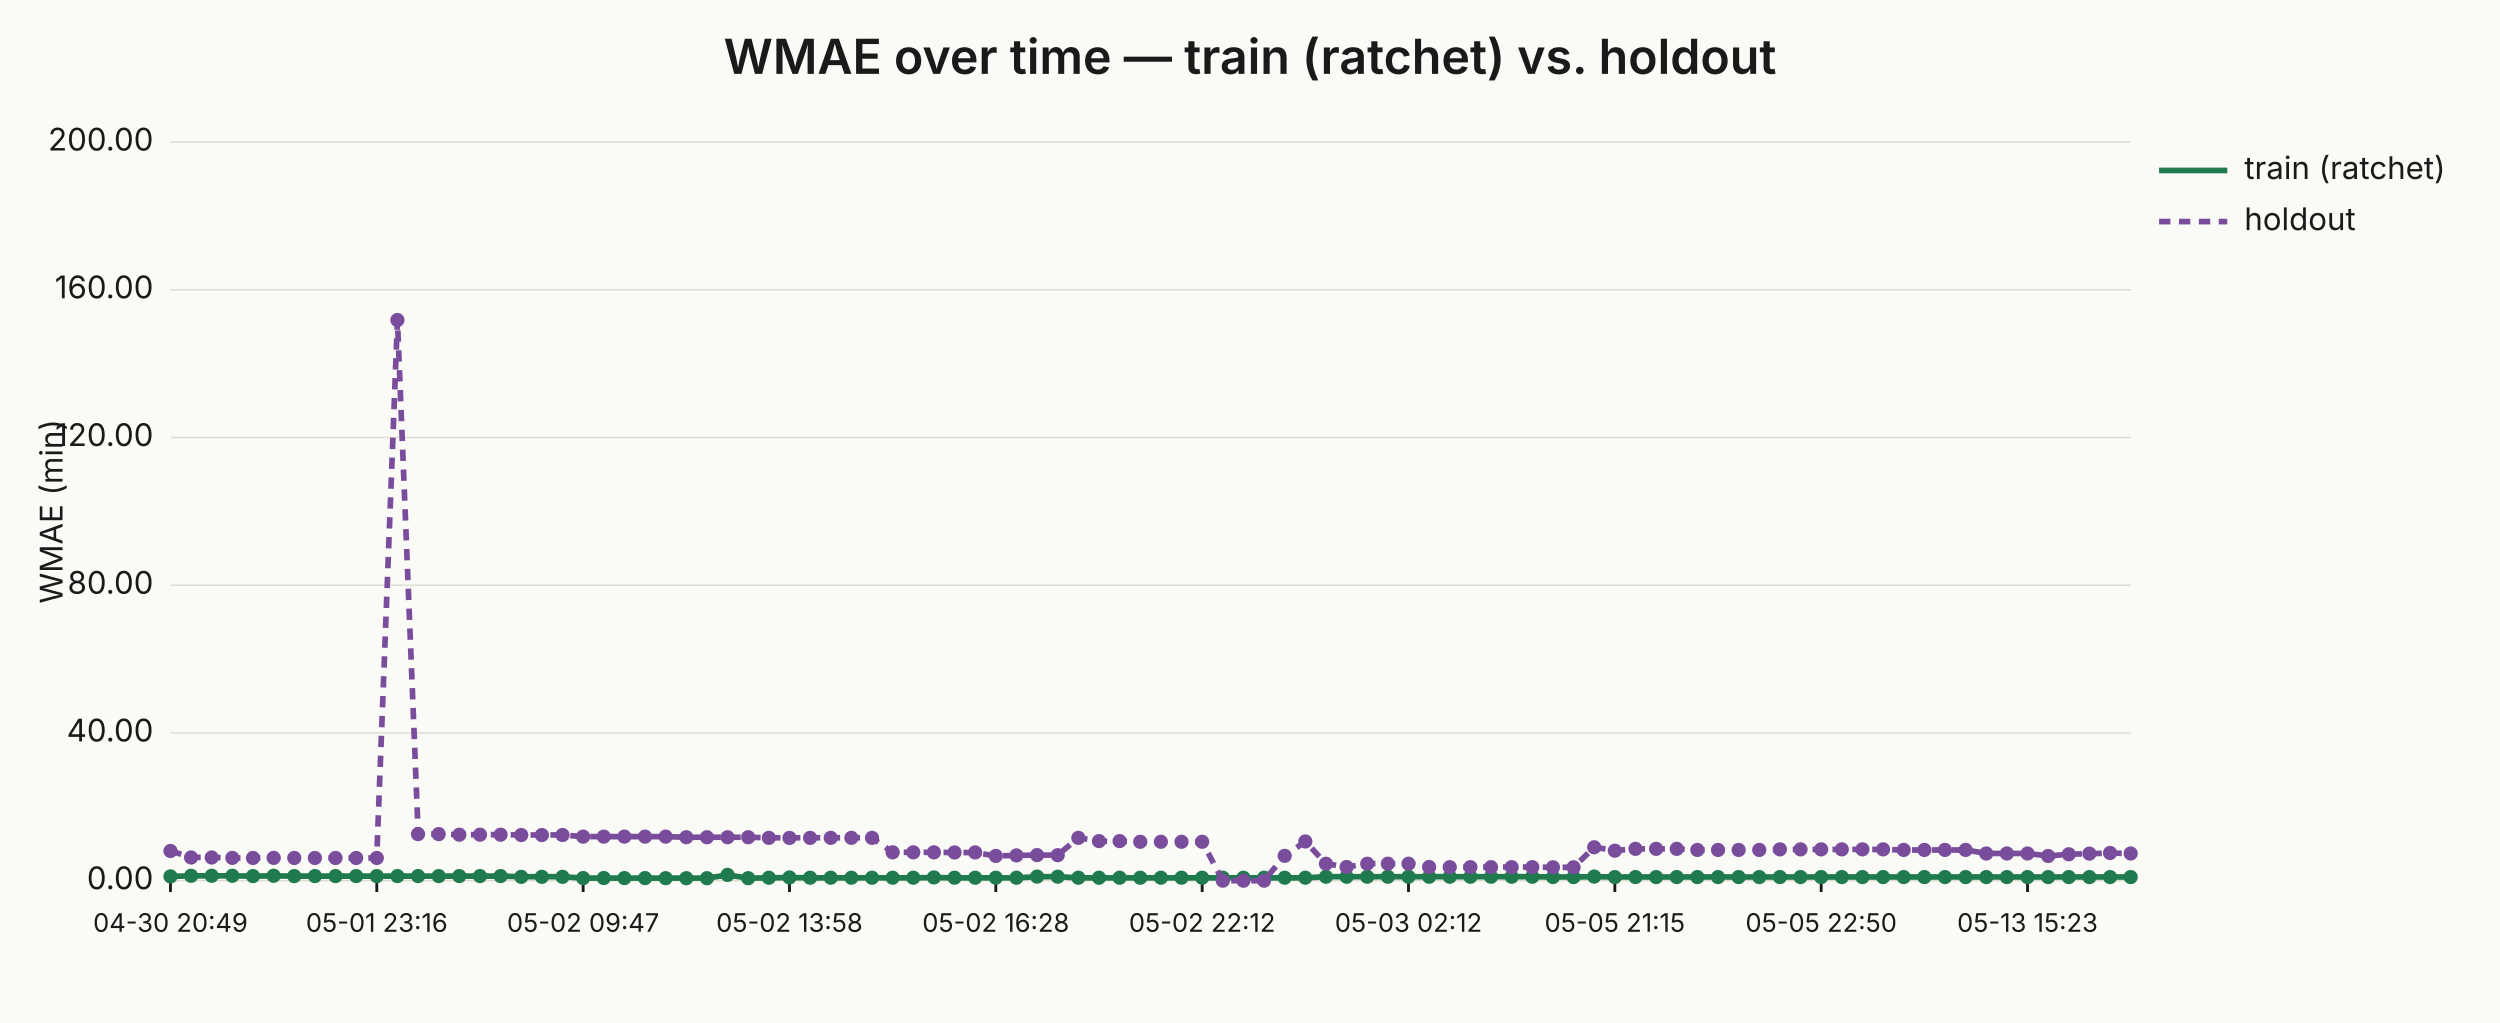
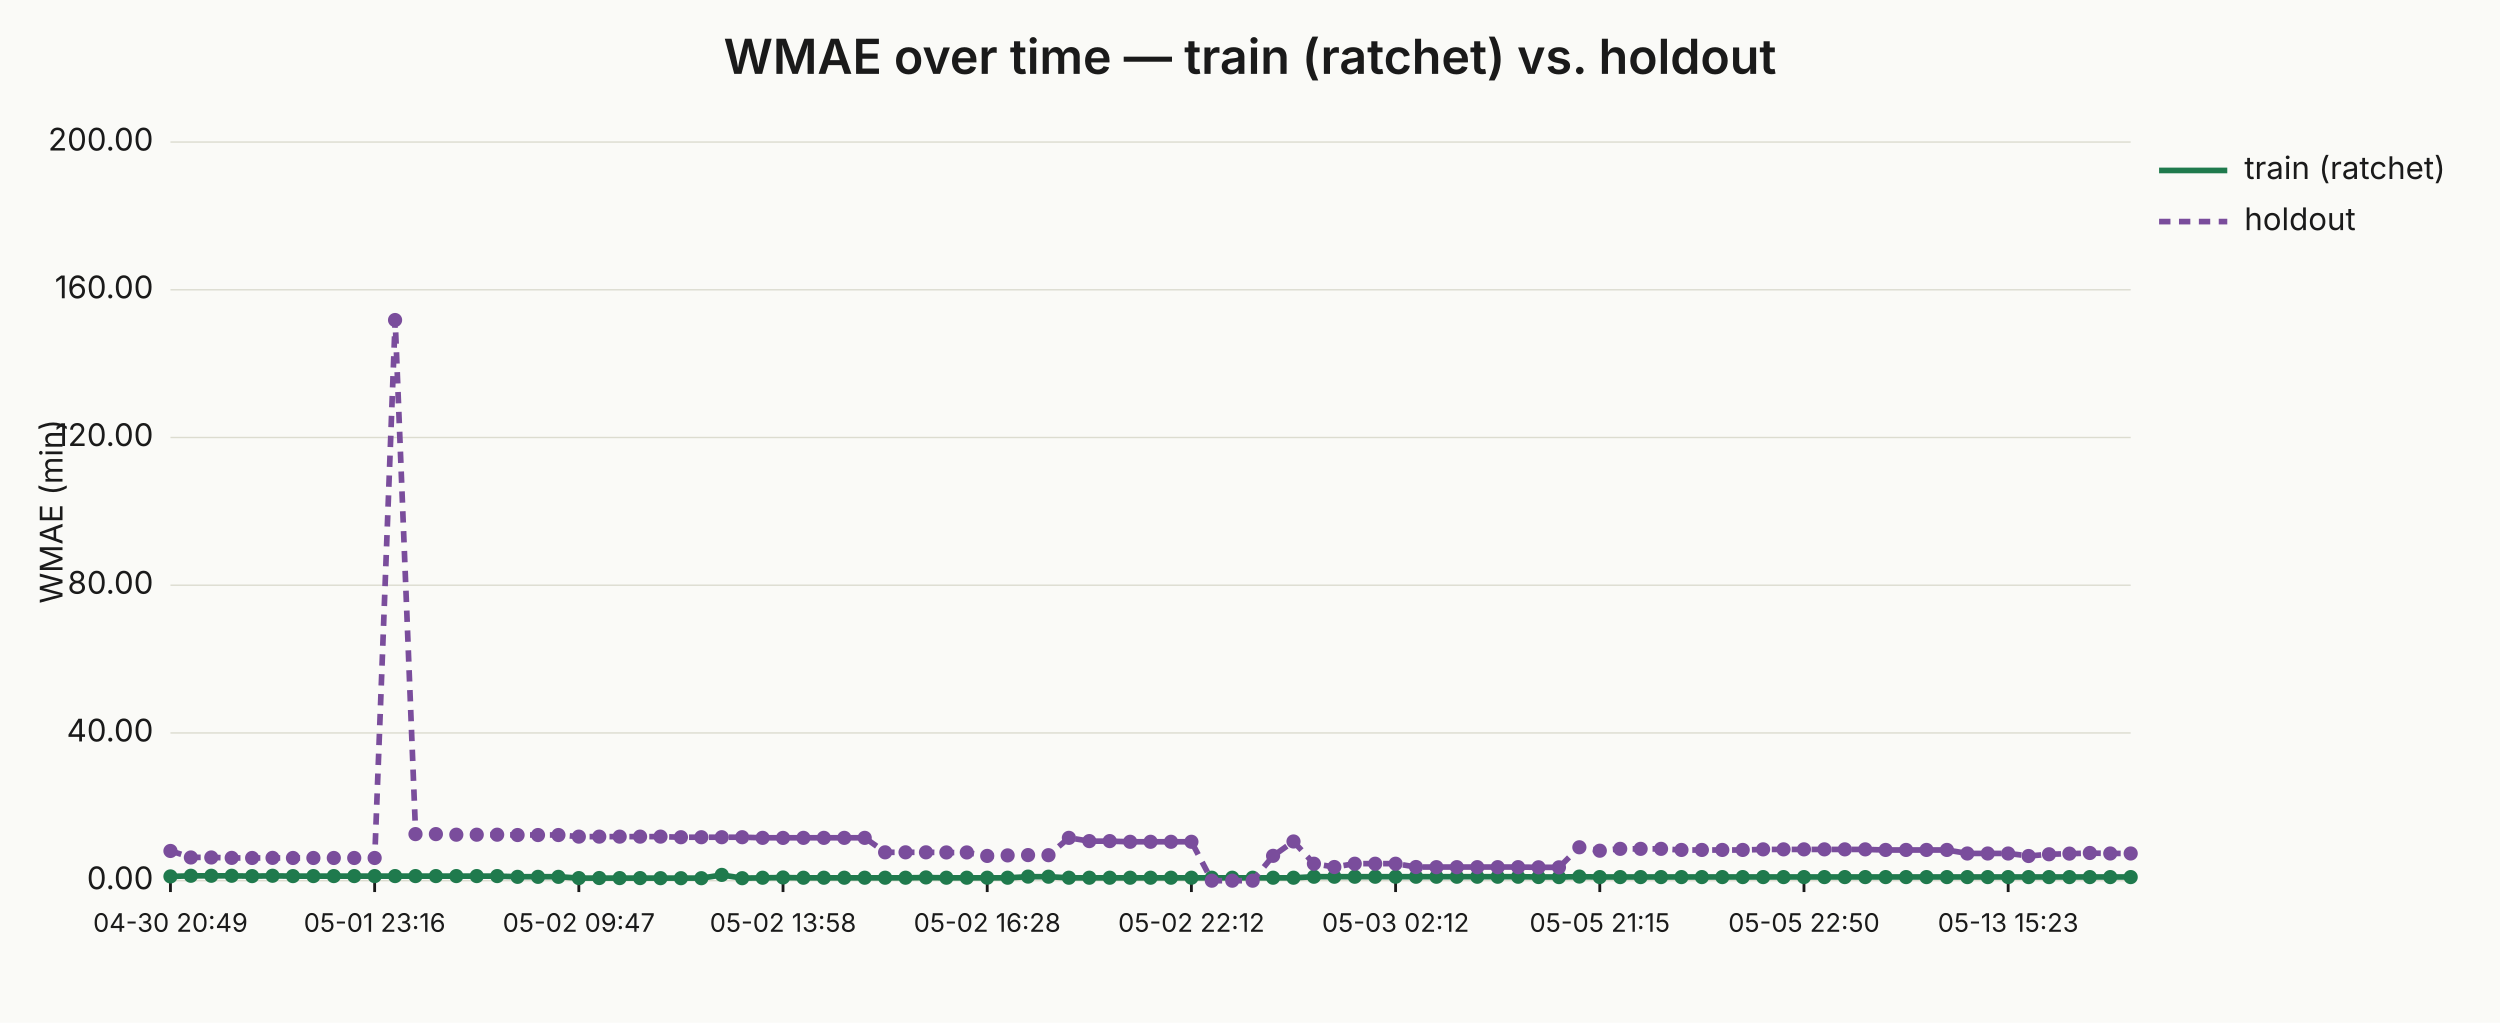
<svg xmlns="http://www.w3.org/2000/svg" viewBox="0 0 880 360" width="880" height="360" font-family="-apple-system, BlinkMacSystemFont, 'Segoe UI', system-ui, sans-serif" font-size="11">
  <rect width="880" height="360" fill="#fafaf7" />
  <text x="440" y="26" text-anchor="middle" fill="#1a1a1a" font-size="17" font-weight="600">WMAE over time — train (ratchet) vs. holdout</text>
  <line x1="60" y1="310" x2="750" y2="310" stroke="#dcdcd0" stroke-width="0.5" />
  <text x="54" y="313" text-anchor="end" fill="#1a1a1a">0.00</text>
  <line x1="60" y1="258" x2="750" y2="258" stroke="#dcdcd0" stroke-width="0.5" />
  <text x="54" y="261" text-anchor="end" fill="#1a1a1a">40.00</text>
  <line x1="60" y1="206" x2="750" y2="206" stroke="#dcdcd0" stroke-width="0.5" />
  <text x="54" y="209" text-anchor="end" fill="#1a1a1a">80.00</text>
  <line x1="60" y1="154" x2="750" y2="154" stroke="#dcdcd0" stroke-width="0.5" />
  <text x="54" y="157" text-anchor="end" fill="#1a1a1a">120.00</text>
  <line x1="60" y1="102" x2="750" y2="102" stroke="#dcdcd0" stroke-width="0.5" />
  <text x="54" y="105" text-anchor="end" fill="#1a1a1a">160.00</text>
  <line x1="60" y1="50" x2="750" y2="50" stroke="#dcdcd0" stroke-width="0.5" />
  <text x="54" y="53" text-anchor="end" fill="#1a1a1a">200.00</text>
  <line x1="60" y1="310" x2="60" y2="314" stroke="#1a1a1a" />
  <text x="60" y="328" text-anchor="middle" fill="#1a1a1a" font-size="9">04-30 20:49</text>
-   <line x1="132.632" y1="310" x2="132.632" y2="314" stroke="#1a1a1a" />
-   <text x="132.632" y="328" text-anchor="middle" fill="#1a1a1a" font-size="9">05-01 23:16</text>
-   <line x1="205.263" y1="310" x2="205.263" y2="314" stroke="#1a1a1a" />
-   <text x="205.263" y="328" text-anchor="middle" fill="#1a1a1a" font-size="9">05-02 09:47</text>
-   <line x1="277.895" y1="310" x2="277.895" y2="314" stroke="#1a1a1a" />
-   <text x="277.895" y="328" text-anchor="middle" fill="#1a1a1a" font-size="9">05-02 13:58</text>
-   <line x1="350.526" y1="310" x2="350.526" y2="314" stroke="#1a1a1a" />
-   <text x="350.526" y="328" text-anchor="middle" fill="#1a1a1a" font-size="9">05-02 16:28</text>
-   <line x1="423.158" y1="310" x2="423.158" y2="314" stroke="#1a1a1a" />
-   <text x="423.158" y="328" text-anchor="middle" fill="#1a1a1a" font-size="9">05-02 22:12</text>
-   <line x1="495.789" y1="310" x2="495.789" y2="314" stroke="#1a1a1a" />
-   <text x="495.789" y="328" text-anchor="middle" fill="#1a1a1a" font-size="9">05-03 02:12</text>
-   <line x1="568.421" y1="310" x2="568.421" y2="314" stroke="#1a1a1a" />
-   <text x="568.421" y="328" text-anchor="middle" fill="#1a1a1a" font-size="9">05-05 21:15</text>
-   <line x1="641.053" y1="310" x2="641.053" y2="314" stroke="#1a1a1a" />
-   <text x="641.053" y="328" text-anchor="middle" fill="#1a1a1a" font-size="9">05-05 22:50</text>
-   <line x1="713.684" y1="310" x2="713.684" y2="314" stroke="#1a1a1a" />
-   <text x="713.684" y="328" text-anchor="middle" fill="#1a1a1a" font-size="9">05-13 15:23</text>
+   <line x1="131.875" y1="310" x2="131.875" y2="314" stroke="#1a1a1a" />
+   <text x="131.875" y="328" text-anchor="middle" fill="#1a1a1a" font-size="9">05-01 23:16</text>
+   <line x1="203.75" y1="310" x2="203.75" y2="314" stroke="#1a1a1a" />
+   <text x="203.75" y="328" text-anchor="middle" fill="#1a1a1a" font-size="9">05-02 09:47</text>
+   <line x1="275.625" y1="310" x2="275.625" y2="314" stroke="#1a1a1a" />
+   <text x="275.625" y="328" text-anchor="middle" fill="#1a1a1a" font-size="9">05-02 13:58</text>
+   <line x1="347.5" y1="310" x2="347.5" y2="314" stroke="#1a1a1a" />
+   <text x="347.5" y="328" text-anchor="middle" fill="#1a1a1a" font-size="9">05-02 16:28</text>
+   <line x1="419.375" y1="310" x2="419.375" y2="314" stroke="#1a1a1a" />
+   <text x="419.375" y="328" text-anchor="middle" fill="#1a1a1a" font-size="9">05-02 22:12</text>
+   <line x1="491.25" y1="310" x2="491.25" y2="314" stroke="#1a1a1a" />
+   <text x="491.25" y="328" text-anchor="middle" fill="#1a1a1a" font-size="9">05-03 02:12</text>
+   <line x1="563.125" y1="310" x2="563.125" y2="314" stroke="#1a1a1a" />
+   <text x="563.125" y="328" text-anchor="middle" fill="#1a1a1a" font-size="9">05-05 21:15</text>
+   <line x1="635" y1="310" x2="635" y2="314" stroke="#1a1a1a" />
+   <text x="635" y="328" text-anchor="middle" fill="#1a1a1a" font-size="9">05-05 22:50</text>
+   <line x1="706.875" y1="310" x2="706.875" y2="314" stroke="#1a1a1a" />
+   <text x="706.875" y="328" text-anchor="middle" fill="#1a1a1a" font-size="9">05-13 15:23</text>
  <text x="22" y="180" transform="rotate(-90 22 180)" text-anchor="middle" fill="#1a1a1a">WMAE (min)</text>
-   <path d="M60.0,308.5 L67.3,308.3 L74.5,308.3 L81.8,308.3 L89.1,308.4 L96.3,308.3 L103.6,308.4 L110.8,308.4 L118.1,308.4 L125.4,308.4 L132.6,308.4 L139.9,308.4 L147.2,308.4 L154.4,308.4 L161.7,308.4 L168.9,308.4 L176.2,308.4 L183.5,308.6 L190.7,308.6 L198.0,308.6 L205.3,309.1 L212.5,309.1 L219.8,309.1 L227.1,309.1 L234.3,309.1 L241.6,309.1 L248.8,309.1 L256.1,308.0 L263.4,309.1 L270.6,309.0 L277.9,308.9 L285.2,309.0 L292.4,309.0 L299.7,309.0 L306.9,309.0 L314.2,309.0 L321.5,309.0 L328.7,308.9 L336.0,309.0 L343.3,309.0 L350.5,309.0 L357.8,309.0 L365.1,308.6 L372.3,308.6 L379.6,309.0 L386.8,309.0 L394.1,309.0 L401.4,309.0 L408.6,309.0 L415.9,309.0 L423.2,309.0 L430.4,309.0 L437.7,309.0 L444.9,309.0 L452.2,309.0 L459.5,309.0 L466.7,308.6 L474.0,308.6 L481.3,308.6 L488.5,308.6 L495.8,308.6 L503.1,308.6 L510.3,308.6 L517.6,308.6 L524.8,308.6 L532.1,308.6 L539.4,308.6 L546.6,308.7 L553.9,308.7 L561.2,308.6 L568.4,308.7 L575.7,308.7 L582.9,308.7 L590.2,308.7 L597.5,308.7 L604.7,308.7 L612.0,308.7 L619.3,308.7 L626.5,308.7 L633.8,308.7 L641.1,308.7 L648.3,308.7 L655.6,308.7 L662.8,308.7 L670.1,308.7 L677.4,308.7 L684.6,308.7 L691.9,308.7 L699.2,308.7 L706.4,308.7 L713.7,308.7 L720.9,308.7 L728.2,308.7 L735.5,308.7 L742.7,308.7 L750.0,308.7" fill="none" stroke="#1f7a4d" stroke-width="2" />
+   <path d="M60.0,308.5 L67.2,308.3 L74.4,308.3 L81.6,308.3 L88.8,308.4 L95.9,308.3 L103.1,308.4 L110.3,308.4 L117.5,308.4 L124.7,308.4 L131.9,308.4 L139.1,308.4 L146.3,308.4 L153.4,308.4 L160.6,308.4 L167.8,308.4 L175.0,308.4 L182.2,308.6 L189.4,308.6 L196.6,308.6 L203.8,309.1 L210.9,309.1 L218.1,309.1 L225.3,309.1 L232.5,309.1 L239.7,309.1 L246.9,309.1 L254.1,308.0 L261.3,309.1 L268.4,309.0 L275.6,308.9 L282.8,309.0 L290.0,309.0 L297.2,309.0 L304.4,309.0 L311.6,309.0 L318.8,309.0 L325.9,308.9 L333.1,309.0 L340.3,309.0 L347.5,309.0 L354.7,309.0 L361.9,308.6 L369.1,308.6 L376.3,309.0 L383.4,309.0 L390.6,309.0 L397.8,309.0 L405.0,309.0 L412.2,309.0 L419.4,309.0 L426.6,309.0 L433.8,309.0 L440.9,309.0 L448.1,309.0 L455.3,309.0 L462.5,308.6 L469.7,308.6 L476.9,308.6 L484.1,308.6 L491.3,308.6 L498.4,308.6 L505.6,308.6 L512.8,308.6 L520.0,308.6 L527.2,308.6 L534.4,308.6 L541.6,308.7 L548.8,308.7 L555.9,308.6 L563.1,308.7 L570.3,308.7 L577.5,308.7 L584.7,308.7 L591.9,308.7 L599.1,308.7 L606.3,308.7 L613.4,308.7 L620.6,308.7 L627.8,308.7 L635.0,308.7 L642.2,308.7 L649.4,308.7 L656.6,308.7 L663.8,308.7 L670.9,308.7 L678.1,308.7 L685.3,308.7 L692.5,308.7 L699.7,308.7 L706.9,308.7 L714.1,308.7 L721.3,308.7 L728.4,308.7 L735.6,308.7 L742.8,308.7 L750.0,308.7" fill="none" stroke="#1f7a4d" stroke-width="2" />
  <circle cx="60" cy="308.497" r="2.5" fill="#1f7a4d" />
-   <circle cx="67.263" cy="308.271" r="2.5" fill="#1f7a4d" />
-   <circle cx="74.526" cy="308.271" r="2.5" fill="#1f7a4d" />
-   <circle cx="81.789" cy="308.271" r="2.5" fill="#1f7a4d" />
-   <circle cx="89.053" cy="308.389" r="2.5" fill="#1f7a4d" />
-   <circle cx="96.316" cy="308.271" r="2.5" fill="#1f7a4d" />
-   <circle cx="103.579" cy="308.389" r="2.5" fill="#1f7a4d" />
-   <circle cx="110.842" cy="308.379" r="2.5" fill="#1f7a4d" />
-   <circle cx="118.105" cy="308.379" r="2.5" fill="#1f7a4d" />
-   <circle cx="125.368" cy="308.379" r="2.5" fill="#1f7a4d" />
-   <circle cx="132.632" cy="308.379" r="2.5" fill="#1f7a4d" />
-   <circle cx="139.895" cy="308.379" r="2.5" fill="#1f7a4d" />
-   <circle cx="147.158" cy="308.379" r="2.5" fill="#1f7a4d" />
-   <circle cx="154.421" cy="308.379" r="2.5" fill="#1f7a4d" />
-   <circle cx="161.684" cy="308.379" r="2.5" fill="#1f7a4d" />
-   <circle cx="168.947" cy="308.379" r="2.5" fill="#1f7a4d" />
-   <circle cx="176.211" cy="308.379" r="2.5" fill="#1f7a4d" />
-   <circle cx="183.474" cy="308.649" r="2.5" fill="#1f7a4d" />
-   <circle cx="190.737" cy="308.649" r="2.5" fill="#1f7a4d" />
-   <circle cx="198" cy="308.649" r="2.5" fill="#1f7a4d" />
-   <circle cx="205.263" cy="309.085" r="2.5" fill="#1f7a4d" />
-   <circle cx="212.526" cy="309.063" r="2.5" fill="#1f7a4d" />
-   <circle cx="219.789" cy="309.085" r="2.5" fill="#1f7a4d" />
-   <circle cx="227.053" cy="309.085" r="2.5" fill="#1f7a4d" />
-   <circle cx="234.316" cy="309.114" r="2.5" fill="#1f7a4d" />
-   <circle cx="241.579" cy="309.125" r="2.5" fill="#1f7a4d" />
-   <circle cx="248.842" cy="309.125" r="2.5" fill="#1f7a4d" />
-   <circle cx="256.105" cy="307.963" r="2.5" fill="#1f7a4d" />
-   <circle cx="263.368" cy="309.125" r="2.5" fill="#1f7a4d" />
-   <circle cx="270.632" cy="308.963" r="2.5" fill="#1f7a4d" />
-   <circle cx="277.895" cy="308.873" r="2.5" fill="#1f7a4d" />
-   <circle cx="285.158" cy="308.963" r="2.5" fill="#1f7a4d" />
-   <circle cx="292.421" cy="308.957" r="2.5" fill="#1f7a4d" />
-   <circle cx="299.684" cy="308.957" r="2.5" fill="#1f7a4d" />
-   <circle cx="306.947" cy="308.957" r="2.5" fill="#1f7a4d" />
-   <circle cx="314.211" cy="308.957" r="2.5" fill="#1f7a4d" />
-   <circle cx="321.474" cy="308.957" r="2.5" fill="#1f7a4d" />
-   <circle cx="328.737" cy="308.858" r="2.5" fill="#1f7a4d" />
-   <circle cx="336" cy="308.957" r="2.5" fill="#1f7a4d" />
-   <circle cx="343.263" cy="308.957" r="2.5" fill="#1f7a4d" />
-   <circle cx="350.526" cy="308.957" r="2.5" fill="#1f7a4d" />
-   <circle cx="357.789" cy="308.957" r="2.5" fill="#1f7a4d" />
-   <circle cx="365.053" cy="308.565" r="2.5" fill="#1f7a4d" />
-   <circle cx="372.316" cy="308.598" r="2.5" fill="#1f7a4d" />
-   <circle cx="379.579" cy="308.957" r="2.5" fill="#1f7a4d" />
-   <circle cx="386.842" cy="308.957" r="2.5" fill="#1f7a4d" />
-   <circle cx="394.105" cy="308.957" r="2.5" fill="#1f7a4d" />
-   <circle cx="401.368" cy="308.957" r="2.5" fill="#1f7a4d" />
-   <circle cx="408.632" cy="308.957" r="2.5" fill="#1f7a4d" />
-   <circle cx="415.895" cy="308.957" r="2.5" fill="#1f7a4d" />
-   <circle cx="423.158" cy="308.957" r="2.5" fill="#1f7a4d" />
-   <circle cx="430.421" cy="308.957" r="2.5" fill="#1f7a4d" />
-   <circle cx="437.684" cy="308.957" r="2.5" fill="#1f7a4d" />
-   <circle cx="444.947" cy="308.957" r="2.5" fill="#1f7a4d" />
-   <circle cx="452.211" cy="308.957" r="2.5" fill="#1f7a4d" />
-   <circle cx="459.474" cy="308.957" r="2.5" fill="#1f7a4d" />
-   <circle cx="466.737" cy="308.613" r="2.5" fill="#1f7a4d" />
-   <circle cx="474" cy="308.613" r="2.5" fill="#1f7a4d" />
-   <circle cx="481.263" cy="308.613" r="2.5" fill="#1f7a4d" />
-   <circle cx="488.526" cy="308.613" r="2.5" fill="#1f7a4d" />
-   <circle cx="495.789" cy="308.613" r="2.5" fill="#1f7a4d" />
-   <circle cx="503.053" cy="308.613" r="2.5" fill="#1f7a4d" />
-   <circle cx="510.316" cy="308.613" r="2.5" fill="#1f7a4d" />
-   <circle cx="517.579" cy="308.613" r="2.5" fill="#1f7a4d" />
-   <circle cx="524.842" cy="308.613" r="2.5" fill="#1f7a4d" />
-   <circle cx="532.105" cy="308.613" r="2.5" fill="#1f7a4d" />
-   <circle cx="539.368" cy="308.613" r="2.5" fill="#1f7a4d" />
-   <circle cx="546.632" cy="308.709" r="2.5" fill="#1f7a4d" />
-   <circle cx="553.895" cy="308.732" r="2.5" fill="#1f7a4d" />
-   <circle cx="561.158" cy="308.552" r="2.5" fill="#1f7a4d" />
-   <circle cx="568.421" cy="308.732" r="2.5" fill="#1f7a4d" />
-   <circle cx="575.684" cy="308.732" r="2.5" fill="#1f7a4d" />
-   <circle cx="582.947" cy="308.732" r="2.5" fill="#1f7a4d" />
-   <circle cx="590.211" cy="308.732" r="2.5" fill="#1f7a4d" />
-   <circle cx="597.474" cy="308.732" r="2.5" fill="#1f7a4d" />
-   <circle cx="604.737" cy="308.732" r="2.5" fill="#1f7a4d" />
-   <circle cx="612" cy="308.732" r="2.5" fill="#1f7a4d" />
-   <circle cx="619.263" cy="308.732" r="2.5" fill="#1f7a4d" />
-   <circle cx="626.526" cy="308.732" r="2.5" fill="#1f7a4d" />
-   <circle cx="633.789" cy="308.732" r="2.5" fill="#1f7a4d" />
-   <circle cx="641.053" cy="308.732" r="2.5" fill="#1f7a4d" />
-   <circle cx="648.316" cy="308.732" r="2.5" fill="#1f7a4d" />
-   <circle cx="655.579" cy="308.732" r="2.5" fill="#1f7a4d" />
-   <circle cx="662.842" cy="308.732" r="2.5" fill="#1f7a4d" />
-   <circle cx="670.105" cy="308.732" r="2.5" fill="#1f7a4d" />
-   <circle cx="677.368" cy="308.732" r="2.5" fill="#1f7a4d" />
-   <circle cx="684.632" cy="308.732" r="2.5" fill="#1f7a4d" />
-   <circle cx="691.895" cy="308.732" r="2.5" fill="#1f7a4d" />
-   <circle cx="699.158" cy="308.732" r="2.5" fill="#1f7a4d" />
-   <circle cx="706.421" cy="308.732" r="2.5" fill="#1f7a4d" />
-   <circle cx="713.684" cy="308.732" r="2.5" fill="#1f7a4d" />
-   <circle cx="720.947" cy="308.732" r="2.5" fill="#1f7a4d" />
-   <circle cx="728.211" cy="308.732" r="2.5" fill="#1f7a4d" />
-   <circle cx="735.474" cy="308.732" r="2.5" fill="#1f7a4d" />
-   <circle cx="742.737" cy="308.732" r="2.5" fill="#1f7a4d" />
+   <circle cx="67.188" cy="308.271" r="2.5" fill="#1f7a4d" />
+   <circle cx="74.375" cy="308.271" r="2.5" fill="#1f7a4d" />
+   <circle cx="81.562" cy="308.271" r="2.5" fill="#1f7a4d" />
+   <circle cx="88.75" cy="308.389" r="2.5" fill="#1f7a4d" />
+   <circle cx="95.938" cy="308.271" r="2.5" fill="#1f7a4d" />
+   <circle cx="103.125" cy="308.389" r="2.5" fill="#1f7a4d" />
+   <circle cx="110.312" cy="308.379" r="2.5" fill="#1f7a4d" />
+   <circle cx="117.5" cy="308.379" r="2.5" fill="#1f7a4d" />
+   <circle cx="124.688" cy="308.379" r="2.5" fill="#1f7a4d" />
+   <circle cx="131.875" cy="308.379" r="2.5" fill="#1f7a4d" />
+   <circle cx="139.062" cy="308.379" r="2.5" fill="#1f7a4d" />
+   <circle cx="146.25" cy="308.379" r="2.5" fill="#1f7a4d" />
+   <circle cx="153.438" cy="308.379" r="2.5" fill="#1f7a4d" />
+   <circle cx="160.625" cy="308.379" r="2.5" fill="#1f7a4d" />
+   <circle cx="167.812" cy="308.379" r="2.5" fill="#1f7a4d" />
+   <circle cx="175" cy="308.379" r="2.5" fill="#1f7a4d" />
+   <circle cx="182.188" cy="308.649" r="2.5" fill="#1f7a4d" />
+   <circle cx="189.375" cy="308.649" r="2.5" fill="#1f7a4d" />
+   <circle cx="196.562" cy="308.649" r="2.5" fill="#1f7a4d" />
+   <circle cx="203.75" cy="309.085" r="2.5" fill="#1f7a4d" />
+   <circle cx="210.938" cy="309.063" r="2.5" fill="#1f7a4d" />
+   <circle cx="218.125" cy="309.085" r="2.5" fill="#1f7a4d" />
+   <circle cx="225.312" cy="309.085" r="2.5" fill="#1f7a4d" />
+   <circle cx="232.5" cy="309.114" r="2.5" fill="#1f7a4d" />
+   <circle cx="239.688" cy="309.125" r="2.5" fill="#1f7a4d" />
+   <circle cx="246.875" cy="309.125" r="2.5" fill="#1f7a4d" />
+   <circle cx="254.062" cy="307.963" r="2.5" fill="#1f7a4d" />
+   <circle cx="261.25" cy="309.125" r="2.5" fill="#1f7a4d" />
+   <circle cx="268.438" cy="308.963" r="2.5" fill="#1f7a4d" />
+   <circle cx="275.625" cy="308.873" r="2.5" fill="#1f7a4d" />
+   <circle cx="282.812" cy="308.963" r="2.5" fill="#1f7a4d" />
+   <circle cx="290" cy="308.957" r="2.5" fill="#1f7a4d" />
+   <circle cx="297.188" cy="308.957" r="2.5" fill="#1f7a4d" />
+   <circle cx="304.375" cy="308.957" r="2.5" fill="#1f7a4d" />
+   <circle cx="311.562" cy="308.957" r="2.5" fill="#1f7a4d" />
+   <circle cx="318.75" cy="308.957" r="2.5" fill="#1f7a4d" />
+   <circle cx="325.938" cy="308.858" r="2.5" fill="#1f7a4d" />
+   <circle cx="333.125" cy="308.957" r="2.5" fill="#1f7a4d" />
+   <circle cx="340.312" cy="308.957" r="2.5" fill="#1f7a4d" />
+   <circle cx="347.5" cy="308.957" r="2.5" fill="#1f7a4d" />
+   <circle cx="354.688" cy="308.957" r="2.5" fill="#1f7a4d" />
+   <circle cx="361.875" cy="308.565" r="2.5" fill="#1f7a4d" />
+   <circle cx="369.062" cy="308.598" r="2.5" fill="#1f7a4d" />
+   <circle cx="376.25" cy="308.957" r="2.5" fill="#1f7a4d" />
+   <circle cx="383.438" cy="308.957" r="2.5" fill="#1f7a4d" />
+   <circle cx="390.625" cy="308.957" r="2.5" fill="#1f7a4d" />
+   <circle cx="397.812" cy="308.957" r="2.5" fill="#1f7a4d" />
+   <circle cx="405" cy="308.957" r="2.5" fill="#1f7a4d" />
+   <circle cx="412.188" cy="308.957" r="2.5" fill="#1f7a4d" />
+   <circle cx="419.375" cy="308.957" r="2.5" fill="#1f7a4d" />
+   <circle cx="426.562" cy="308.957" r="2.5" fill="#1f7a4d" />
+   <circle cx="433.75" cy="308.957" r="2.5" fill="#1f7a4d" />
+   <circle cx="440.938" cy="308.957" r="2.5" fill="#1f7a4d" />
+   <circle cx="448.125" cy="308.957" r="2.5" fill="#1f7a4d" />
+   <circle cx="455.312" cy="308.957" r="2.5" fill="#1f7a4d" />
+   <circle cx="462.5" cy="308.613" r="2.5" fill="#1f7a4d" />
+   <circle cx="469.688" cy="308.613" r="2.5" fill="#1f7a4d" />
+   <circle cx="476.875" cy="308.613" r="2.5" fill="#1f7a4d" />
+   <circle cx="484.062" cy="308.613" r="2.5" fill="#1f7a4d" />
+   <circle cx="491.25" cy="308.613" r="2.5" fill="#1f7a4d" />
+   <circle cx="498.438" cy="308.613" r="2.5" fill="#1f7a4d" />
+   <circle cx="505.625" cy="308.613" r="2.5" fill="#1f7a4d" />
+   <circle cx="512.812" cy="308.613" r="2.5" fill="#1f7a4d" />
+   <circle cx="520" cy="308.613" r="2.5" fill="#1f7a4d" />
+   <circle cx="527.188" cy="308.613" r="2.5" fill="#1f7a4d" />
+   <circle cx="534.375" cy="308.613" r="2.5" fill="#1f7a4d" />
+   <circle cx="541.562" cy="308.709" r="2.5" fill="#1f7a4d" />
+   <circle cx="548.75" cy="308.732" r="2.5" fill="#1f7a4d" />
+   <circle cx="555.938" cy="308.552" r="2.5" fill="#1f7a4d" />
+   <circle cx="563.125" cy="308.732" r="2.5" fill="#1f7a4d" />
+   <circle cx="570.312" cy="308.732" r="2.5" fill="#1f7a4d" />
+   <circle cx="577.5" cy="308.732" r="2.5" fill="#1f7a4d" />
+   <circle cx="584.688" cy="308.732" r="2.5" fill="#1f7a4d" />
+   <circle cx="591.875" cy="308.732" r="2.5" fill="#1f7a4d" />
+   <circle cx="599.062" cy="308.732" r="2.5" fill="#1f7a4d" />
+   <circle cx="606.25" cy="308.732" r="2.5" fill="#1f7a4d" />
+   <circle cx="613.438" cy="308.732" r="2.5" fill="#1f7a4d" />
+   <circle cx="620.625" cy="308.732" r="2.5" fill="#1f7a4d" />
+   <circle cx="627.812" cy="308.732" r="2.5" fill="#1f7a4d" />
+   <circle cx="635" cy="308.732" r="2.5" fill="#1f7a4d" />
+   <circle cx="642.188" cy="308.732" r="2.5" fill="#1f7a4d" />
+   <circle cx="649.375" cy="308.732" r="2.5" fill="#1f7a4d" />
+   <circle cx="656.562" cy="308.732" r="2.5" fill="#1f7a4d" />
+   <circle cx="663.75" cy="308.732" r="2.5" fill="#1f7a4d" />
+   <circle cx="670.938" cy="308.732" r="2.5" fill="#1f7a4d" />
+   <circle cx="678.125" cy="308.732" r="2.5" fill="#1f7a4d" />
+   <circle cx="685.312" cy="308.732" r="2.5" fill="#1f7a4d" />
+   <circle cx="692.5" cy="308.732" r="2.5" fill="#1f7a4d" />
+   <circle cx="699.688" cy="308.732" r="2.5" fill="#1f7a4d" />
+   <circle cx="706.875" cy="308.732" r="2.5" fill="#1f7a4d" />
+   <circle cx="714.062" cy="308.732" r="2.5" fill="#1f7a4d" />
+   <circle cx="721.25" cy="308.732" r="2.5" fill="#1f7a4d" />
+   <circle cx="728.438" cy="308.732" r="2.5" fill="#1f7a4d" />
+   <circle cx="735.625" cy="308.732" r="2.5" fill="#1f7a4d" />
+   <circle cx="742.812" cy="308.732" r="2.5" fill="#1f7a4d" />
  <circle cx="750" cy="308.732" r="2.5" fill="#1f7a4d" />
-   <path d="M60.0,299.5 L67.3,301.8 L74.5,301.8 L81.8,302.0 L89.1,302.0 L96.3,302.0 L103.6,302.0 L110.8,302.0 L118.1,302.0 L125.4,302.0 L132.6,302.0 L139.9,112.7 L147.2,293.6 L154.4,293.6 L161.7,293.8 L168.9,293.8 L176.2,293.8 L183.5,293.9 L190.7,293.9 L198.0,293.9 L205.3,294.5 L212.5,294.5 L219.8,294.5 L227.1,294.5 L234.3,294.5 L241.6,294.7 L248.8,294.7 L256.1,294.7 L263.4,294.7 L270.6,294.9 L277.9,294.9 L285.2,294.9 L292.4,294.9 L299.7,294.9 L306.9,294.9 L314.2,300.0 L321.5,300.0 L328.7,300.0 L336.0,300.1 L343.3,300.1 L350.5,301.3 L357.8,301.1 L365.1,301.0 L372.3,301.0 L379.6,294.9 L386.8,296.1 L394.1,296.1 L401.4,296.3 L408.6,296.3 L415.9,296.3 L423.2,296.3 L430.4,310.0 L437.7,310.0 L444.9,310.0 L452.2,301.3 L459.5,296.2 L466.7,304.0 L474.0,305.2 L481.3,304.0 L488.5,304.0 L495.8,304.0 L503.1,305.2 L510.3,305.2 L517.6,305.2 L524.8,305.2 L532.1,305.2 L539.4,305.2 L546.6,305.3 L553.9,305.3 L561.2,298.2 L568.4,299.4 L575.7,298.8 L582.9,298.8 L590.2,298.8 L597.5,299.2 L604.7,299.2 L612.0,299.2 L619.3,299.2 L626.5,299.0 L633.8,299.0 L641.1,299.0 L648.3,299.0 L655.6,299.0 L662.8,299.0 L670.1,299.2 L677.4,299.2 L684.6,299.2 L691.9,299.2 L699.2,300.4 L706.4,300.4 L713.7,300.4 L720.9,301.3 L728.2,300.7 L735.5,300.5 L742.7,300.3 L750.0,300.4" fill="none" stroke="#7a4d9c" stroke-width="2" stroke-dasharray="4,3" />
+   <path d="M60.0,299.5 L67.2,301.8 L74.4,301.8 L81.6,302.0 L88.8,302.0 L95.9,302.0 L103.1,302.0 L110.3,302.0 L117.5,302.0 L124.7,302.0 L131.9,302.0 L139.1,112.7 L146.3,293.6 L153.4,293.6 L160.6,293.8 L167.8,293.8 L175.0,293.8 L182.2,293.9 L189.4,293.9 L196.6,293.9 L203.8,294.5 L210.9,294.5 L218.1,294.5 L225.3,294.5 L232.5,294.5 L239.7,294.7 L246.9,294.7 L254.1,294.7 L261.3,294.7 L268.4,294.9 L275.6,294.9 L282.8,294.9 L290.0,294.9 L297.2,294.9 L304.4,294.9 L311.6,300.0 L318.8,300.0 L325.9,300.0 L333.1,300.1 L340.3,300.1 L347.5,301.3 L354.7,301.1 L361.9,301.0 L369.1,301.0 L376.3,294.9 L383.4,296.1 L390.6,296.1 L397.8,296.3 L405.0,296.3 L412.2,296.3 L419.4,296.3 L426.6,310.0 L433.8,310.0 L440.9,310.0 L448.1,301.3 L455.3,296.2 L462.5,304.0 L469.7,305.2 L476.9,304.0 L484.1,304.0 L491.3,304.0 L498.4,305.2 L505.6,305.2 L512.8,305.2 L520.0,305.2 L527.2,305.2 L534.4,305.2 L541.6,305.3 L548.8,305.3 L555.9,298.2 L563.1,299.4 L570.3,298.8 L577.5,298.8 L584.7,298.8 L591.9,299.2 L599.1,299.2 L606.3,299.2 L613.4,299.2 L620.6,299.0 L627.8,299.0 L635.0,299.0 L642.2,299.0 L649.4,299.0 L656.6,299.0 L663.8,299.2 L670.9,299.2 L678.1,299.2 L685.3,299.2 L692.5,300.4 L699.7,300.4 L706.9,300.4 L714.1,301.3 L721.3,300.7 L728.4,300.5 L735.6,300.3 L742.8,300.4 L750.0,300.4" fill="none" stroke="#7a4d9c" stroke-width="2" stroke-dasharray="4,3" />
  <circle cx="60" cy="299.538" r="2.5" fill="#7a4d9c" />
-   <circle cx="67.263" cy="301.834" r="2.5" fill="#7a4d9c" />
-   <circle cx="74.526" cy="301.834" r="2.5" fill="#7a4d9c" />
-   <circle cx="81.789" cy="301.975" r="2.5" fill="#7a4d9c" />
-   <circle cx="89.053" cy="302.008" r="2.5" fill="#7a4d9c" />
-   <circle cx="96.316" cy="301.975" r="2.5" fill="#7a4d9c" />
-   <circle cx="103.579" cy="302.008" r="2.5" fill="#7a4d9c" />
-   <circle cx="110.842" cy="302.008" r="2.5" fill="#7a4d9c" />
-   <circle cx="118.105" cy="302.008" r="2.5" fill="#7a4d9c" />
-   <circle cx="125.368" cy="302.008" r="2.5" fill="#7a4d9c" />
-   <circle cx="132.632" cy="302.008" r="2.5" fill="#7a4d9c" />
-   <circle cx="139.895" cy="112.652" r="2.5" fill="#7a4d9c" />
-   <circle cx="147.158" cy="293.603" r="2.5" fill="#7a4d9c" />
-   <circle cx="154.421" cy="293.603" r="2.5" fill="#7a4d9c" />
-   <circle cx="161.684" cy="293.814" r="2.5" fill="#7a4d9c" />
-   <circle cx="168.947" cy="293.814" r="2.5" fill="#7a4d9c" />
-   <circle cx="176.211" cy="293.814" r="2.5" fill="#7a4d9c" />
-   <circle cx="183.474" cy="293.932" r="2.5" fill="#7a4d9c" />
-   <circle cx="190.737" cy="293.932" r="2.5" fill="#7a4d9c" />
-   <circle cx="198" cy="293.932" r="2.5" fill="#7a4d9c" />
-   <circle cx="205.263" cy="294.493" r="2.5" fill="#7a4d9c" />
-   <circle cx="212.526" cy="294.493" r="2.5" fill="#7a4d9c" />
-   <circle cx="219.789" cy="294.493" r="2.5" fill="#7a4d9c" />
-   <circle cx="227.053" cy="294.493" r="2.5" fill="#7a4d9c" />
-   <circle cx="234.316" cy="294.488" r="2.5" fill="#7a4d9c" />
-   <circle cx="241.579" cy="294.701" r="2.5" fill="#7a4d9c" />
-   <circle cx="248.842" cy="294.701" r="2.5" fill="#7a4d9c" />
-   <circle cx="256.105" cy="294.701" r="2.5" fill="#7a4d9c" />
-   <circle cx="263.368" cy="294.701" r="2.5" fill="#7a4d9c" />
-   <circle cx="270.632" cy="294.925" r="2.5" fill="#7a4d9c" />
-   <circle cx="277.895" cy="294.943" r="2.5" fill="#7a4d9c" />
-   <circle cx="285.158" cy="294.925" r="2.5" fill="#7a4d9c" />
-   <circle cx="292.421" cy="294.925" r="2.5" fill="#7a4d9c" />
-   <circle cx="299.684" cy="294.925" r="2.5" fill="#7a4d9c" />
-   <circle cx="306.947" cy="294.925" r="2.5" fill="#7a4d9c" />
-   <circle cx="314.211" cy="300.02" r="2.5" fill="#7a4d9c" />
-   <circle cx="321.474" cy="300.02" r="2.5" fill="#7a4d9c" />
-   <circle cx="328.737" cy="300.021" r="2.5" fill="#7a4d9c" />
-   <circle cx="336" cy="300.058" r="2.5" fill="#7a4d9c" />
-   <circle cx="343.263" cy="300.058" r="2.5" fill="#7a4d9c" />
-   <circle cx="350.526" cy="301.284" r="2.5" fill="#7a4d9c" />
-   <circle cx="357.789" cy="301.1" r="2.5" fill="#7a4d9c" />
-   <circle cx="365.053" cy="300.992" r="2.5" fill="#7a4d9c" />
-   <circle cx="372.316" cy="301.024" r="2.5" fill="#7a4d9c" />
-   <circle cx="379.579" cy="294.925" r="2.5" fill="#7a4d9c" />
-   <circle cx="386.842" cy="296.065" r="2.5" fill="#7a4d9c" />
-   <circle cx="394.105" cy="296.065" r="2.5" fill="#7a4d9c" />
-   <circle cx="401.368" cy="296.311" r="2.5" fill="#7a4d9c" />
-   <circle cx="408.632" cy="296.311" r="2.5" fill="#7a4d9c" />
-   <circle cx="415.895" cy="296.311" r="2.5" fill="#7a4d9c" />
-   <circle cx="423.158" cy="296.311" r="2.5" fill="#7a4d9c" />
-   <circle cx="430.421" cy="310" r="2.5" fill="#7a4d9c" />
-   <circle cx="437.684" cy="310" r="2.5" fill="#7a4d9c" />
-   <circle cx="444.947" cy="310" r="2.5" fill="#7a4d9c" />
-   <circle cx="452.211" cy="301.253" r="2.5" fill="#7a4d9c" />
-   <circle cx="459.474" cy="296.198" r="2.5" fill="#7a4d9c" />
-   <circle cx="466.737" cy="304.034" r="2.5" fill="#7a4d9c" />
-   <circle cx="474" cy="305.189" r="2.5" fill="#7a4d9c" />
-   <circle cx="481.263" cy="304.034" r="2.5" fill="#7a4d9c" />
-   <circle cx="488.526" cy="304.034" r="2.5" fill="#7a4d9c" />
-   <circle cx="495.789" cy="304.034" r="2.5" fill="#7a4d9c" />
-   <circle cx="503.053" cy="305.189" r="2.5" fill="#7a4d9c" />
-   <circle cx="510.316" cy="305.238" r="2.5" fill="#7a4d9c" />
-   <circle cx="517.579" cy="305.239" r="2.5" fill="#7a4d9c" />
-   <circle cx="524.842" cy="305.239" r="2.5" fill="#7a4d9c" />
-   <circle cx="532.105" cy="305.239" r="2.5" fill="#7a4d9c" />
-   <circle cx="539.368" cy="305.239" r="2.5" fill="#7a4d9c" />
-   <circle cx="546.632" cy="305.288" r="2.5" fill="#7a4d9c" />
-   <circle cx="553.895" cy="305.299" r="2.5" fill="#7a4d9c" />
-   <circle cx="561.158" cy="298.241" r="2.5" fill="#7a4d9c" />
-   <circle cx="568.421" cy="299.45" r="2.5" fill="#7a4d9c" />
-   <circle cx="575.684" cy="298.797" r="2.5" fill="#7a4d9c" />
-   <circle cx="582.947" cy="298.797" r="2.5" fill="#7a4d9c" />
-   <circle cx="590.211" cy="298.797" r="2.5" fill="#7a4d9c" />
-   <circle cx="597.474" cy="299.178" r="2.5" fill="#7a4d9c" />
-   <circle cx="604.737" cy="299.178" r="2.5" fill="#7a4d9c" />
-   <circle cx="612" cy="299.178" r="2.5" fill="#7a4d9c" />
-   <circle cx="619.263" cy="299.178" r="2.5" fill="#7a4d9c" />
-   <circle cx="626.526" cy="298.975" r="2.5" fill="#7a4d9c" />
-   <circle cx="633.789" cy="298.975" r="2.5" fill="#7a4d9c" />
-   <circle cx="641.053" cy="298.975" r="2.5" fill="#7a4d9c" />
-   <circle cx="648.316" cy="298.975" r="2.5" fill="#7a4d9c" />
-   <circle cx="655.579" cy="298.975" r="2.5" fill="#7a4d9c" />
-   <circle cx="662.842" cy="298.975" r="2.5" fill="#7a4d9c" />
-   <circle cx="670.105" cy="299.178" r="2.5" fill="#7a4d9c" />
-   <circle cx="677.368" cy="299.178" r="2.5" fill="#7a4d9c" />
-   <circle cx="684.632" cy="299.178" r="2.5" fill="#7a4d9c" />
-   <circle cx="691.895" cy="299.178" r="2.5" fill="#7a4d9c" />
-   <circle cx="699.158" cy="300.432" r="2.5" fill="#7a4d9c" />
-   <circle cx="706.421" cy="300.432" r="2.5" fill="#7a4d9c" />
-   <circle cx="713.684" cy="300.437" r="2.5" fill="#7a4d9c" />
-   <circle cx="720.947" cy="301.315" r="2.5" fill="#7a4d9c" />
-   <circle cx="728.211" cy="300.701" r="2.5" fill="#7a4d9c" />
-   <circle cx="735.474" cy="300.474" r="2.5" fill="#7a4d9c" />
-   <circle cx="742.737" cy="300.251" r="2.5" fill="#7a4d9c" />
+   <circle cx="67.188" cy="301.834" r="2.5" fill="#7a4d9c" />
+   <circle cx="74.375" cy="301.834" r="2.5" fill="#7a4d9c" />
+   <circle cx="81.562" cy="301.975" r="2.5" fill="#7a4d9c" />
+   <circle cx="88.75" cy="302.008" r="2.5" fill="#7a4d9c" />
+   <circle cx="95.938" cy="301.975" r="2.5" fill="#7a4d9c" />
+   <circle cx="103.125" cy="302.008" r="2.5" fill="#7a4d9c" />
+   <circle cx="110.312" cy="302.008" r="2.5" fill="#7a4d9c" />
+   <circle cx="117.5" cy="302.008" r="2.5" fill="#7a4d9c" />
+   <circle cx="124.688" cy="302.008" r="2.5" fill="#7a4d9c" />
+   <circle cx="131.875" cy="302.008" r="2.5" fill="#7a4d9c" />
+   <circle cx="139.062" cy="112.652" r="2.5" fill="#7a4d9c" />
+   <circle cx="146.25" cy="293.603" r="2.5" fill="#7a4d9c" />
+   <circle cx="153.438" cy="293.603" r="2.5" fill="#7a4d9c" />
+   <circle cx="160.625" cy="293.814" r="2.5" fill="#7a4d9c" />
+   <circle cx="167.812" cy="293.814" r="2.5" fill="#7a4d9c" />
+   <circle cx="175" cy="293.814" r="2.5" fill="#7a4d9c" />
+   <circle cx="182.188" cy="293.932" r="2.5" fill="#7a4d9c" />
+   <circle cx="189.375" cy="293.932" r="2.5" fill="#7a4d9c" />
+   <circle cx="196.562" cy="293.932" r="2.5" fill="#7a4d9c" />
+   <circle cx="203.75" cy="294.493" r="2.5" fill="#7a4d9c" />
+   <circle cx="210.938" cy="294.493" r="2.5" fill="#7a4d9c" />
+   <circle cx="218.125" cy="294.493" r="2.5" fill="#7a4d9c" />
+   <circle cx="225.312" cy="294.493" r="2.5" fill="#7a4d9c" />
+   <circle cx="232.5" cy="294.488" r="2.5" fill="#7a4d9c" />
+   <circle cx="239.688" cy="294.701" r="2.5" fill="#7a4d9c" />
+   <circle cx="246.875" cy="294.701" r="2.5" fill="#7a4d9c" />
+   <circle cx="254.062" cy="294.701" r="2.5" fill="#7a4d9c" />
+   <circle cx="261.25" cy="294.701" r="2.5" fill="#7a4d9c" />
+   <circle cx="268.438" cy="294.925" r="2.5" fill="#7a4d9c" />
+   <circle cx="275.625" cy="294.943" r="2.5" fill="#7a4d9c" />
+   <circle cx="282.812" cy="294.925" r="2.5" fill="#7a4d9c" />
+   <circle cx="290" cy="294.925" r="2.5" fill="#7a4d9c" />
+   <circle cx="297.188" cy="294.925" r="2.5" fill="#7a4d9c" />
+   <circle cx="304.375" cy="294.925" r="2.5" fill="#7a4d9c" />
+   <circle cx="311.562" cy="300.02" r="2.5" fill="#7a4d9c" />
+   <circle cx="318.75" cy="300.02" r="2.5" fill="#7a4d9c" />
+   <circle cx="325.938" cy="300.021" r="2.5" fill="#7a4d9c" />
+   <circle cx="333.125" cy="300.058" r="2.5" fill="#7a4d9c" />
+   <circle cx="340.312" cy="300.058" r="2.5" fill="#7a4d9c" />
+   <circle cx="347.5" cy="301.284" r="2.5" fill="#7a4d9c" />
+   <circle cx="354.688" cy="301.1" r="2.5" fill="#7a4d9c" />
+   <circle cx="361.875" cy="300.992" r="2.5" fill="#7a4d9c" />
+   <circle cx="369.062" cy="301.024" r="2.5" fill="#7a4d9c" />
+   <circle cx="376.25" cy="294.925" r="2.5" fill="#7a4d9c" />
+   <circle cx="383.438" cy="296.065" r="2.5" fill="#7a4d9c" />
+   <circle cx="390.625" cy="296.065" r="2.5" fill="#7a4d9c" />
+   <circle cx="397.812" cy="296.311" r="2.5" fill="#7a4d9c" />
+   <circle cx="405" cy="296.311" r="2.5" fill="#7a4d9c" />
+   <circle cx="412.188" cy="296.311" r="2.5" fill="#7a4d9c" />
+   <circle cx="419.375" cy="296.311" r="2.5" fill="#7a4d9c" />
+   <circle cx="426.562" cy="310" r="2.5" fill="#7a4d9c" />
+   <circle cx="433.75" cy="310" r="2.5" fill="#7a4d9c" />
+   <circle cx="440.938" cy="310" r="2.5" fill="#7a4d9c" />
+   <circle cx="448.125" cy="301.253" r="2.5" fill="#7a4d9c" />
+   <circle cx="455.312" cy="296.198" r="2.5" fill="#7a4d9c" />
+   <circle cx="462.5" cy="304.034" r="2.5" fill="#7a4d9c" />
+   <circle cx="469.688" cy="305.189" r="2.5" fill="#7a4d9c" />
+   <circle cx="476.875" cy="304.034" r="2.5" fill="#7a4d9c" />
+   <circle cx="484.062" cy="304.034" r="2.5" fill="#7a4d9c" />
+   <circle cx="491.25" cy="304.034" r="2.5" fill="#7a4d9c" />
+   <circle cx="498.438" cy="305.189" r="2.5" fill="#7a4d9c" />
+   <circle cx="505.625" cy="305.238" r="2.5" fill="#7a4d9c" />
+   <circle cx="512.812" cy="305.239" r="2.5" fill="#7a4d9c" />
+   <circle cx="520" cy="305.239" r="2.5" fill="#7a4d9c" />
+   <circle cx="527.188" cy="305.239" r="2.5" fill="#7a4d9c" />
+   <circle cx="534.375" cy="305.239" r="2.5" fill="#7a4d9c" />
+   <circle cx="541.562" cy="305.288" r="2.5" fill="#7a4d9c" />
+   <circle cx="548.75" cy="305.299" r="2.5" fill="#7a4d9c" />
+   <circle cx="555.938" cy="298.241" r="2.5" fill="#7a4d9c" />
+   <circle cx="563.125" cy="299.45" r="2.5" fill="#7a4d9c" />
+   <circle cx="570.312" cy="298.797" r="2.5" fill="#7a4d9c" />
+   <circle cx="577.5" cy="298.797" r="2.5" fill="#7a4d9c" />
+   <circle cx="584.688" cy="298.797" r="2.5" fill="#7a4d9c" />
+   <circle cx="591.875" cy="299.178" r="2.5" fill="#7a4d9c" />
+   <circle cx="599.062" cy="299.178" r="2.5" fill="#7a4d9c" />
+   <circle cx="606.25" cy="299.178" r="2.5" fill="#7a4d9c" />
+   <circle cx="613.438" cy="299.178" r="2.5" fill="#7a4d9c" />
+   <circle cx="620.625" cy="298.975" r="2.5" fill="#7a4d9c" />
+   <circle cx="627.812" cy="298.975" r="2.5" fill="#7a4d9c" />
+   <circle cx="635" cy="298.975" r="2.5" fill="#7a4d9c" />
+   <circle cx="642.188" cy="298.975" r="2.5" fill="#7a4d9c" />
+   <circle cx="649.375" cy="298.975" r="2.5" fill="#7a4d9c" />
+   <circle cx="656.562" cy="298.975" r="2.5" fill="#7a4d9c" />
+   <circle cx="663.75" cy="299.178" r="2.5" fill="#7a4d9c" />
+   <circle cx="670.938" cy="299.178" r="2.5" fill="#7a4d9c" />
+   <circle cx="678.125" cy="299.178" r="2.5" fill="#7a4d9c" />
+   <circle cx="685.312" cy="299.178" r="2.5" fill="#7a4d9c" />
+   <circle cx="692.5" cy="300.432" r="2.5" fill="#7a4d9c" />
+   <circle cx="699.688" cy="300.432" r="2.5" fill="#7a4d9c" />
+   <circle cx="706.875" cy="300.437" r="2.5" fill="#7a4d9c" />
+   <circle cx="714.062" cy="301.315" r="2.5" fill="#7a4d9c" />
+   <circle cx="721.25" cy="300.701" r="2.5" fill="#7a4d9c" />
+   <circle cx="728.438" cy="300.474" r="2.5" fill="#7a4d9c" />
+   <circle cx="735.625" cy="300.251" r="2.5" fill="#7a4d9c" />
+   <circle cx="742.812" cy="300.426" r="2.5" fill="#7a4d9c" />
  <circle cx="750" cy="300.426" r="2.5" fill="#7a4d9c" />
  <line x1="760" y1="60" x2="784" y2="60" stroke="#1f7a4d" stroke-width="2" />
  <text x="790" y="63" fill="#1a1a1a">train (ratchet)</text>
  <line x1="760" y1="78" x2="784" y2="78" stroke="#7a4d9c" stroke-width="2" stroke-dasharray="4,3" />
  <text x="790" y="81" fill="#1a1a1a">holdout</text>
</svg>
